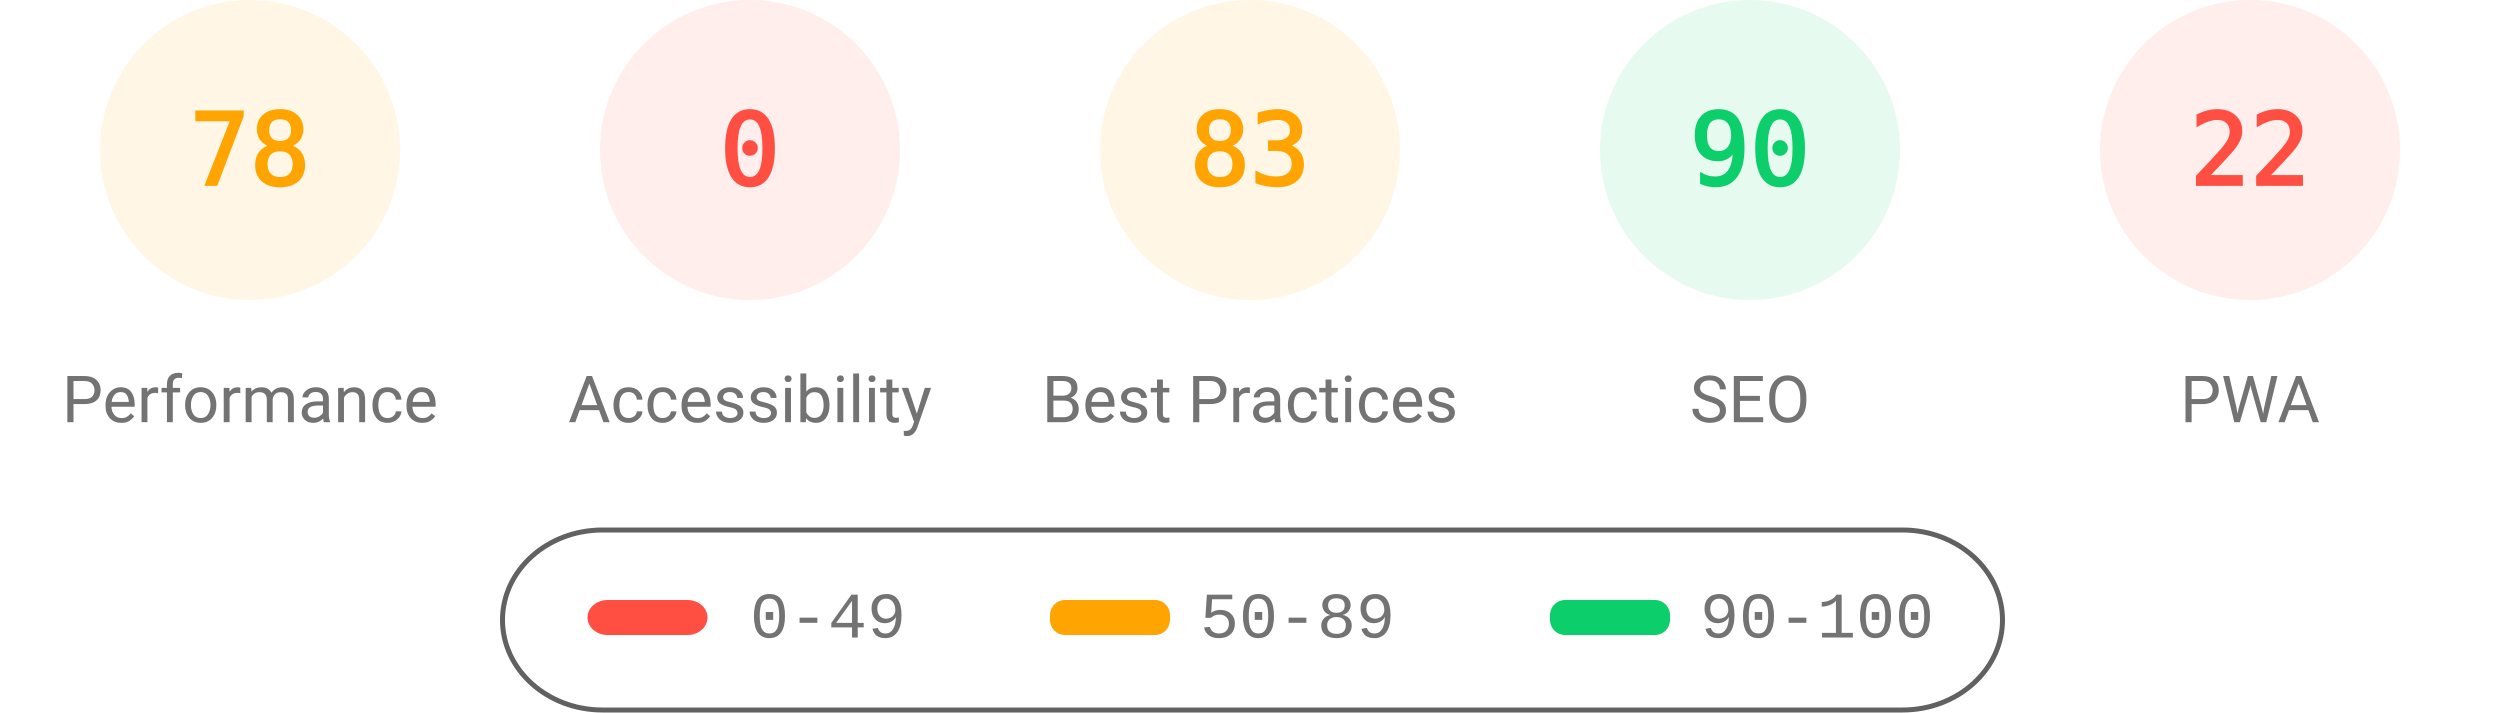
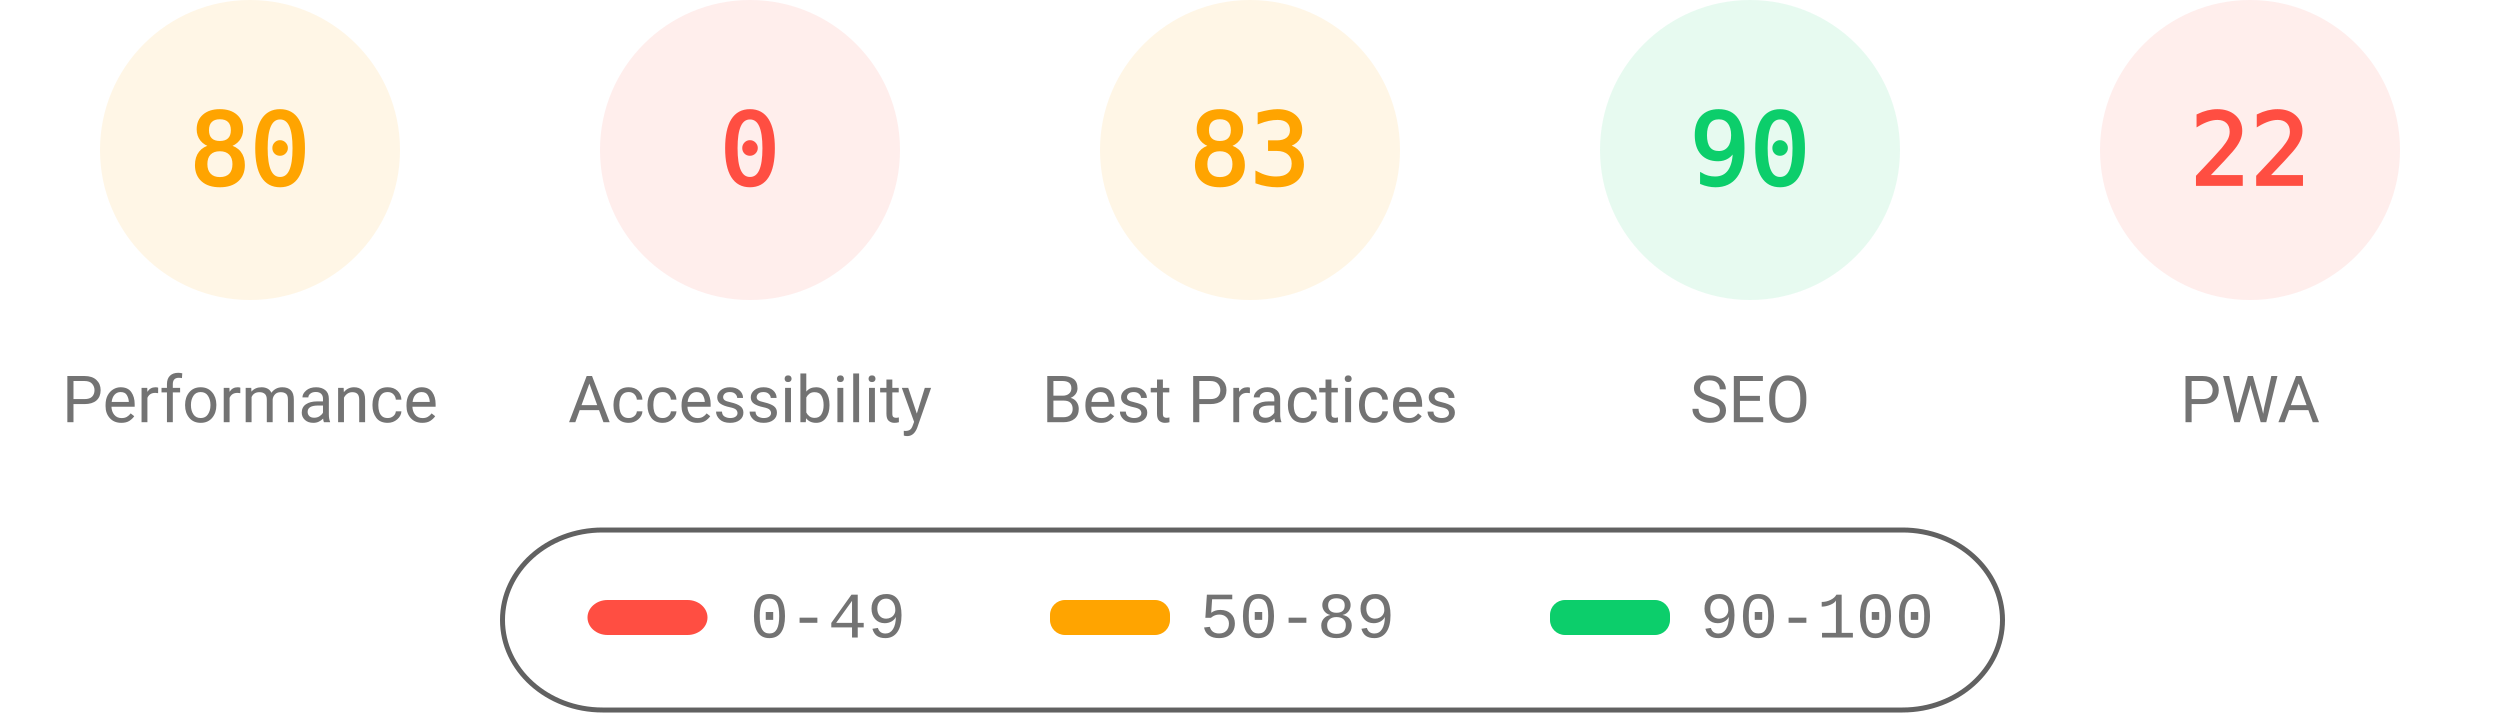
<svg xmlns="http://www.w3.org/2000/svg" fill="none" width="1000" height="285">
  <style>.gauge-base{opacity:.1}.gauge-arc{fill:none;animation-delay:250ms;stroke-linecap:round;transform:rotate(-90deg);transform-origin:100px 60px;animation:load-gauge 1s ease forwards}.guage-text{font-size:40px;font-family:monospace;text-align:center}.guage-red{color:#ff4e42;fill:#ff4e42;stroke:#ff4e42}.guage-orange{color:#ffa400;fill:#ffa400;stroke:#ffa400}.guage-green{color:#0cce6b;fill:#0cce6b;stroke:#0cce6b}.guage-undefined{color:#5c5c5c;fill:#5c5c5c;stroke:#5c5c5c}.guage-title{color:#737373;fill:#737373;stroke:none;font-size:26px;line-height:26px;font-family:Roboto,Halvetica,Arial,sans-serif}@keyframes load-gauge{from{stroke-dasharray:0 352.858}}</style>
  <svg class="guage-div guage-perf guage-orange" viewBox="0 0 200 200" width="200" height="200">
    <circle class="gauge-base" r="56" cx="100" cy="60" stroke-width="8" />
-     <circle class="gauge-arc guage-arc-1" r="56" cx="100" cy="60" stroke-width="8" style="stroke-dasharray:274.449,351.858" />
-     <text class="guage-text" x="100" y="60" alignment-baseline="central" dominant-baseline="central" text-anchor="middle">78</text>
+     <circle class="gauge-arc guage-arc-1" r="56" cx="100" cy="60" stroke-width="8" style="stroke-dasharray:281.486,351.858" />
+     <text class="guage-text" x="100" y="60" alignment-baseline="central" dominant-baseline="central" text-anchor="middle">80</text>
    <text class="guage-title" x="100" y="160" alignment-baseline="central" dominant-baseline="central" text-anchor="middle">Performance</text>
  </svg>
  <svg class="guage-div guage-acc guage-red" viewBox="0 0 200 200" width="200" height="200" x="200">
    <circle class="gauge-base" r="56" cx="100" cy="60" stroke-width="8" />
    <circle class="gauge-arc guage-arc-2" r="56" cx="100" cy="60" stroke-width="8" style="stroke-dasharray:0,351.858" />
    <text class="guage-text" x="100" y="60" alignment-baseline="central" dominant-baseline="central" text-anchor="middle">0</text>
    <text class="guage-title" x="100" y="160" alignment-baseline="central" dominant-baseline="central" text-anchor="middle">Accessibility</text>
  </svg>
  <svg class="guage-div guage-best guage-orange" viewBox="0 0 200 200" width="200" height="200" x="400">
    <circle class="gauge-base" r="56" cx="100" cy="60" stroke-width="8" />
    <circle class="gauge-arc guage-arc-3" r="56" cx="100" cy="60" stroke-width="8" style="stroke-dasharray:292.042,351.858" />
    <text class="guage-text" x="100" y="60" alignment-baseline="central" dominant-baseline="central" text-anchor="middle">83</text>
    <text class="guage-title" x="100" y="160" alignment-baseline="central" dominant-baseline="central" text-anchor="middle">Best Practices</text>
  </svg>
  <svg class="guage-div guage-seo guage-green" viewBox="0 0 200 200" width="200" height="200" x="600">
    <circle class="gauge-base" r="56" cx="100" cy="60" stroke-width="8" />
    <circle class="gauge-arc guage-arc-4" r="56" cx="100" cy="60" stroke-width="8" style="stroke-dasharray:316.672,351.858" />
    <text class="guage-text" x="100" y="60" alignment-baseline="central" dominant-baseline="central" text-anchor="middle">90</text>
    <text class="guage-title" x="100" y="160" alignment-baseline="central" dominant-baseline="central" text-anchor="middle">SEO</text>
  </svg>
  <svg class="guage-div guage-pwa guage-red" viewBox="0 0 200 200" width="200" height="200" x="800">
    <circle class="gauge-base" r="56" cx="100" cy="60" stroke-width="8" />
    <circle class="gauge-arc guage-arc-4" r="56" cx="100" cy="60" stroke-width="8" style="stroke-dasharray:77.409,351.858" />
    <text class="guage-text" x="100" y="60" alignment-baseline="central" dominant-baseline="central" text-anchor="middle">22</text>
    <text class="guage-title" x="100" y="160" alignment-baseline="central" dominant-baseline="central" text-anchor="middle">PWA</text>
  </svg>
  <svg width="604" height="76" x="200" y="210">
    <path fill="none" id="canvas_background" d="M-1-1h604v80H-1z" />
    <rect fill-opacity="0" stroke="#616161" stroke-width="2" rx="40" id="svg_2" height="72" width="600" y="2" x="1" fill="#000" />
    <rect stroke="#000" rx="8" id="svg_3" height="14" width="48" y="30" x="35" stroke-opacity="null" stroke-width="0" fill="#ff4e42" />
    <rect stroke="#000" rx="6" id="svg_4" height="14" width="48" y="30" x="220" stroke-opacity="null" stroke-width="0" fill="#ffa400" />
    <rect stroke="#000" rx="6" id="svg_5" height="14" width="48" y="30" x="420" stroke-opacity="null" stroke-width="0" fill="#0cce6b" />
    <text xml:space="preserve" text-anchor="start" font-family="'Courier New', Courier, monospace" font-size="26" id="svg_6" y="45" x="100" stroke-opacity="null" stroke-width="0" stroke="#000" fill="#737373">0-49</text>
    <text xml:space="preserve" text-anchor="start" font-family="'Courier New', Courier, monospace" font-size="26" id="svg_7" y="45" x="280" stroke-opacity="null" stroke-width="0" stroke="#000" fill="#737373">50-89</text>
    <text xml:space="preserve" text-anchor="start" font-family="'Courier New', Courier, monospace" font-size="26" id="svg_8" y="45" x="480" stroke-opacity="null" stroke-width="0" stroke="#000" fill="#737373">90-100</text>
  </svg>
</svg>
